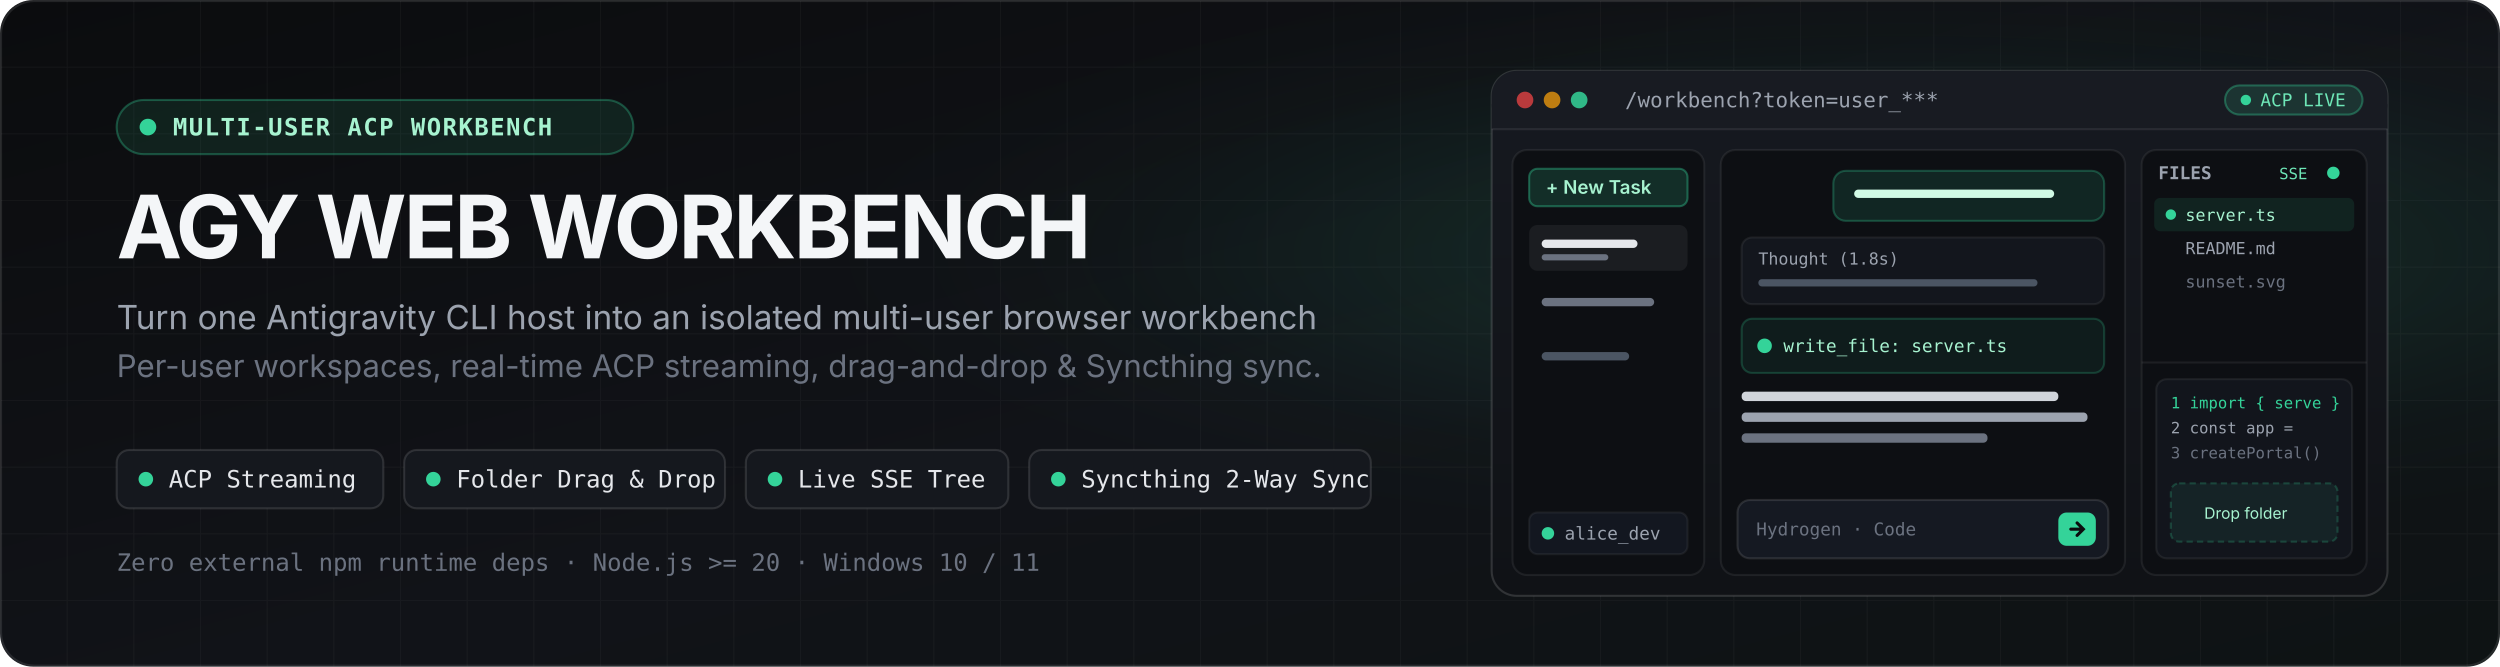
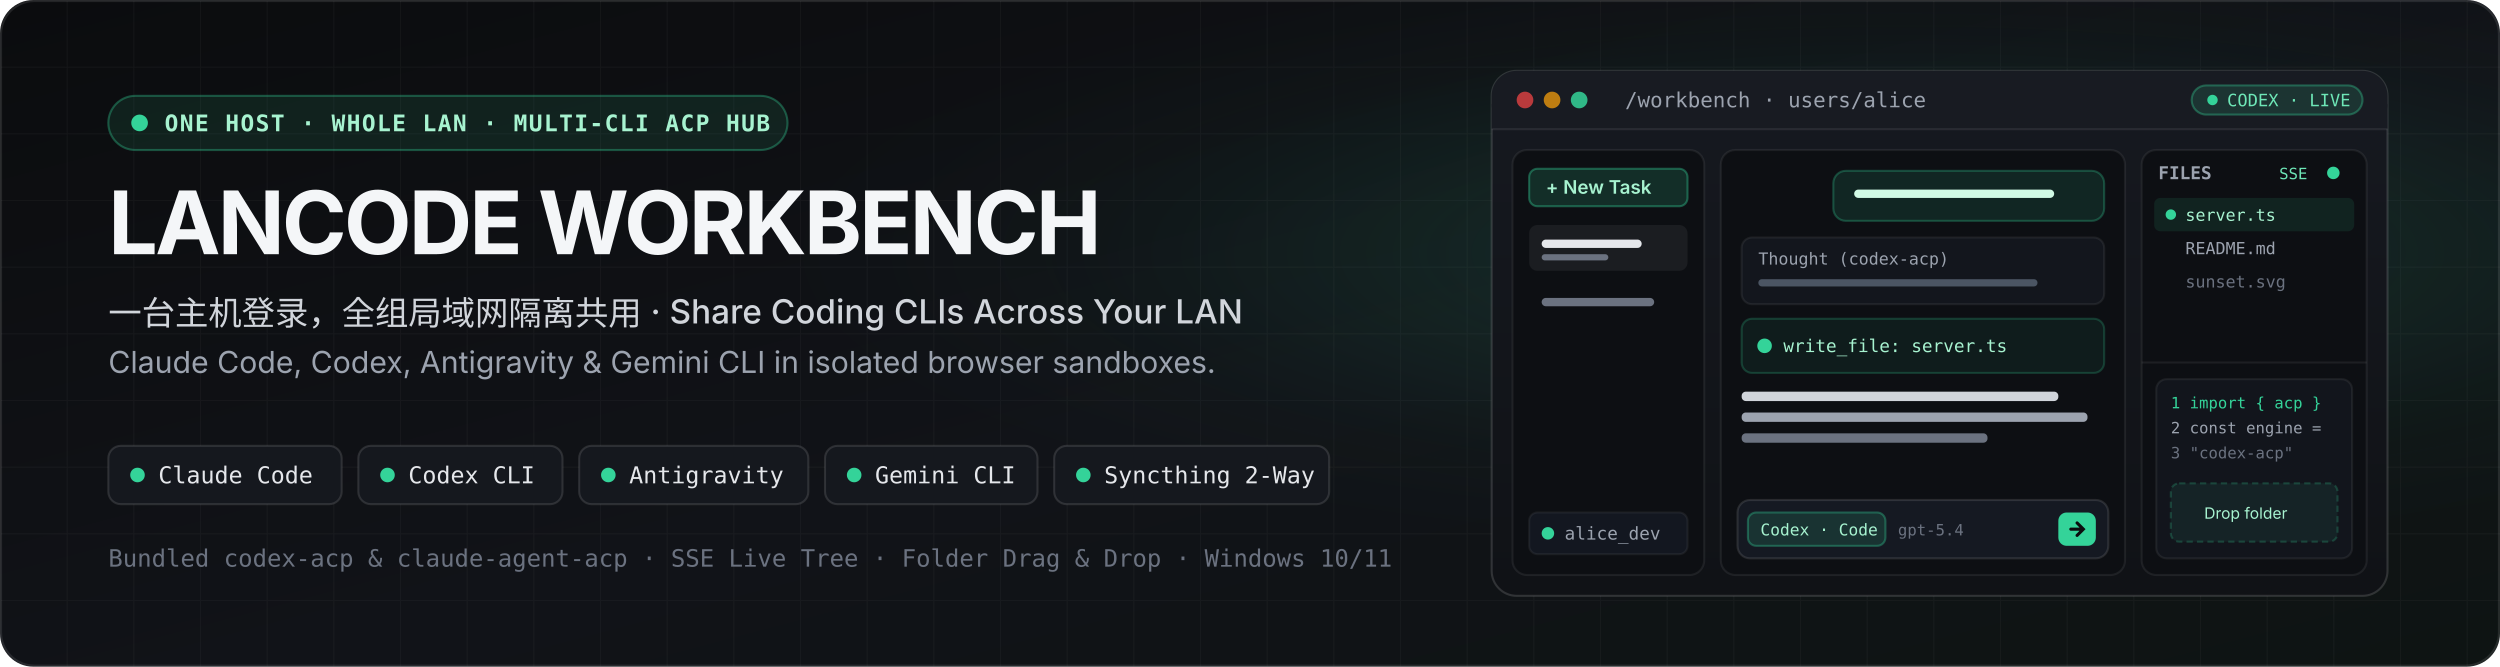
- <svg xmlns="http://www.w3.org/2000/svg" viewBox="0 0 1200 320" width="1200" height="320" role="img" aria-label="AGY Web Workbench Hero Banner">
+ <svg xmlns="http://www.w3.org/2000/svg" viewBox="0 0 1200 320" width="1200" height="320" role="img" aria-label="LanCode Workbench Hero Banner">
  <defs>
    <linearGradient id="bgGrad" x1="0%" y1="0%" x2="100%" y2="100%">
      <stop offset="0%" stop-color="#0b0c0e" />
      <stop offset="55%" stop-color="#111318" />
-       <stop offset="100%" stop-color="#0e1314" />
+       <stop offset="100%" stop-color="#0e1413" />
    </linearGradient>
-     <radialGradient id="emeraldGlow" cx="76%" cy="38%" r="46%">
-       <stop offset="0%" stop-color="#34d399" stop-opacity="0.16" />
+     <radialGradient id="emeraldGlow" cx="76%" cy="38%" r="48%">
+       <stop offset="0%" stop-color="#34d399" stop-opacity="0.17" />
      <stop offset="60%" stop-color="#34d399" stop-opacity="0.04" />
      <stop offset="100%" stop-color="#0b0c0e" stop-opacity="0" />
    </radialGradient>
    <pattern id="gridPattern" width="32" height="32" patternUnits="userSpaceOnUse">
      <path d="M 32 0 L 0 0 0 32" fill="none" stroke="rgba(255,255,255,0.035)" stroke-width="1" />
    </pattern>
    <linearGradient id="cardGrad" x1="0%" y1="0%" x2="0%" y2="100%">
      <stop offset="0%" stop-color="#161920" />
      <stop offset="100%" stop-color="#101216" />
    </linearGradient>
    <clipPath id="outerClip">
      <rect x="0" y="0" width="1200" height="320" rx="16" />
    </clipPath>
  </defs>
  <g clip-path="url(#outerClip)">
    <rect width="1200" height="320" fill="url(#bgGrad)" />
    <rect width="1200" height="320" fill="url(#gridPattern)" />
    <rect width="1200" height="320" fill="url(#emeraldGlow)" />
    <rect x="0.5" y="0.5" width="1199" height="319" rx="16" fill="none" stroke="rgba(255,255,255,0.10)" />
-     <g transform="translate(56, 48)">
-       <rect x="0" y="0" width="248" height="26" rx="13" fill="rgba(52,211,153,0.10)" stroke="rgba(52,211,153,0.32)" />
+     <g transform="translate(52, 46)">
+       <rect x="0" y="0" width="326" height="26" rx="13" fill="rgba(52,211,153,0.10)" stroke="rgba(52,211,153,0.34)" />
      <circle cx="15" cy="13" r="4" fill="#34d399" />
-       <text x="27" y="17" font-family="'JetBrains Mono', ui-monospace, SFMono-Regular, Menlo, Consolas, monospace" font-size="11.5" font-weight="600" fill="#a7f3d0" letter-spacing="0.06em">MULTI-USER ACP WORKBENCH</text>
-       <text x="0" y="76" font-family="Inter, -apple-system, BlinkMacSystemFont, 'Segoe UI', sans-serif" font-size="42" font-weight="700" fill="#f4f6f8" letter-spacing="-0.03em">AGY WEB WORKBENCH</text>
-       <text x="0" y="110" font-family="Inter, -apple-system, BlinkMacSystemFont, 'Segoe UI', sans-serif" font-size="16" font-weight="400" fill="#9ca3af">Turn one Antigravity CLI host into an isolated multi-user browser workbench</text>
-       <text x="0" y="133" font-family="Inter, -apple-system, BlinkMacSystemFont, 'Segoe UI', sans-serif" font-size="15" font-weight="400" fill="#6b7280">Per-user workspaces, real-time ACP streaming, drag-and-drop &amp; Syncthing sync.</text>
-       <g transform="translate(0, 168)" font-family="'JetBrains Mono', ui-monospace, SFMono-Regular, Menlo, Consolas, monospace" font-size="11.5" font-weight="500">
-         <rect x="0" y="0" width="128" height="28" rx="6" fill="#15181e" stroke="rgba(255,255,255,0.12)" />
+       <text x="27" y="17" font-family="'JetBrains Mono', ui-monospace, SFMono-Regular, Menlo, Consolas, monospace" font-size="11" font-weight="600" fill="#a7f3d0" letter-spacing="0.06em">ONE HOST · WHOLE LAN · MULTI-CLI ACP HUB</text>
+       <text x="0" y="76" font-family="Inter, -apple-system, BlinkMacSystemFont, 'Segoe UI', sans-serif" font-size="42" font-weight="700" fill="#f4f6f8" letter-spacing="-0.03em">LANCODE WORKBENCH</text>
+       <text x="0" y="110" font-family="Inter, -apple-system, BlinkMacSystemFont, 'Segoe UI', 'PingFang SC', 'Microsoft YaHei', sans-serif" font-size="16" font-weight="500" fill="#d1d5db">一台主机登录，全组局域网隔离共用 · Share Coding CLIs Across Your LAN</text>
+       <text x="0" y="133" font-family="Inter, -apple-system, BlinkMacSystemFont, 'Segoe UI', sans-serif" font-size="14.5" font-weight="400" fill="#9ca3af">Claude Code, Codex, Antigravity &amp; Gemini CLI in isolated browser sandboxes.</text>
+       <g transform="translate(0, 168)" font-family="'JetBrains Mono', ui-monospace, SFMono-Regular, Menlo, Consolas, monospace" font-size="11.2" font-weight="500">
+         <rect x="0" y="0" width="112" height="28" rx="6" fill="#15181e" stroke="rgba(255,255,255,0.12)" />
        <circle cx="14" cy="14" r="3.5" fill="#34d399" />
-         <text x="25" y="18" fill="#e5e7eb">ACP Streaming</text>
-         <rect x="138" y="0" width="154" height="28" rx="6" fill="#15181e" stroke="rgba(255,255,255,0.12)" />
-         <circle cx="152" cy="14" r="3.5" fill="#34d399" />
-         <text x="163" y="18" fill="#e5e7eb">Folder Drag &amp; Drop</text>
-         <rect x="302" y="0" width="126" height="28" rx="6" fill="#15181e" stroke="rgba(255,255,255,0.12)" />
-         <circle cx="316" cy="14" r="3.5" fill="#34d399" />
-         <text x="327" y="18" fill="#e5e7eb">Live SSE Tree</text>
-         <rect x="438" y="0" width="164" height="28" rx="6" fill="#15181e" stroke="rgba(255,255,255,0.12)" />
-         <circle cx="452" cy="14" r="3.5" fill="#34d399" />
-         <text x="463" y="18" fill="#e5e7eb">Syncthing 2-Way Sync</text>
+         <text x="24" y="18" fill="#e5e7eb">Claude Code</text>
+         <rect x="120" y="0" width="98" height="28" rx="6" fill="#15181e" stroke="rgba(255,255,255,0.12)" />
+         <circle cx="134" cy="14" r="3.5" fill="#34d399" />
+         <text x="144" y="18" fill="#e5e7eb">Codex CLI</text>
+         <rect x="226" y="0" width="110" height="28" rx="6" fill="#15181e" stroke="rgba(255,255,255,0.12)" />
+         <circle cx="240" cy="14" r="3.5" fill="#34d399" />
+         <text x="250" y="18" fill="#e5e7eb">Antigravity</text>
+         <rect x="344" y="0" width="102" height="28" rx="6" fill="#15181e" stroke="rgba(255,255,255,0.12)" />
+         <circle cx="358" cy="14" r="3.5" fill="#34d399" />
+         <text x="368" y="18" fill="#e5e7eb">Gemini CLI</text>
+         <rect x="454" y="0" width="132" height="28" rx="6" fill="#15181e" stroke="rgba(255,255,255,0.12)" />
+         <circle cx="468" cy="14" r="3.5" fill="#34d399" />
+         <text x="478" y="18" fill="#e5e7eb">Syncthing 2-Way</text>
      </g>
-       <text x="0" y="226" font-family="'JetBrains Mono', ui-monospace, SFMono-Regular, Menlo, Consolas, monospace" font-size="11.5" fill="#6b7280">Zero external npm runtime deps  ·  Node.js &gt;= 20  ·  Windows 10 / 11</text>
+       <text x="0" y="226" font-family="'JetBrains Mono', ui-monospace, SFMono-Regular, Menlo, Consolas, monospace" font-size="11.5" fill="#6b7280">Bundled codex-acp &amp; claude-agent-acp  ·  SSE Live Tree  ·  Folder Drag &amp; Drop  ·  Windows 10/11</text>
    </g>
    <g transform="translate(716, 34)">
      <rect x="0" y="0" width="430" height="252" rx="12" fill="url(#cardGrad)" stroke="rgba(255,255,255,0.14)" />
      <rect x="0" y="0" width="430" height="28" rx="12" fill="#181b22" />
      <rect x="0" y="16" width="430" height="12" fill="#181b22" />
      <line x1="0" y1="28" x2="430" y2="28" stroke="rgba(255,255,255,0.08)" />
      <circle cx="16" cy="14" r="4" fill="#ef4444" fill-opacity="0.75" />
      <circle cx="29" cy="14" r="4" fill="#f59e0b" fill-opacity="0.75" />
      <circle cx="42" cy="14" r="4" fill="#34d399" fill-opacity="0.85" />
-       <text x="64" y="17.5" font-family="'JetBrains Mono', monospace" font-size="10" fill="#9ca3af">/workbench?token=user_***</text>
-       <rect x="352" y="7" width="66" height="14" rx="7" fill="rgba(52,211,153,0.14)" stroke="rgba(52,211,153,0.35)" />
-       <circle cx="362" cy="14" r="2.5" fill="#34d399" />
-       <text x="369" y="17" font-family="'JetBrains Mono', monospace" font-size="8.5" fill="#6ee7b7">ACP LIVE</text>
+       <text x="64" y="17.5" font-family="'JetBrains Mono', monospace" font-size="10" fill="#9ca3af">/workbench · users/alice</text>
+       <rect x="336" y="7" width="82" height="14" rx="7" fill="rgba(52,211,153,0.14)" stroke="rgba(52,211,153,0.35)" />
+       <circle cx="346" cy="14" r="2.5" fill="#34d399" />
+       <text x="353" y="17" font-family="'JetBrains Mono', monospace" font-size="8.2" fill="#6ee7b7">CODEX · LIVE</text>
      <rect x="10" y="38" width="92" height="204" rx="7" fill="#0d0f13" stroke="rgba(255,255,255,0.07)" />
      <rect x="18" y="47" width="76" height="18" rx="4" fill="rgba(52,211,153,0.16)" stroke="rgba(52,211,153,0.38)" />
      <text x="26" y="59" font-family="Inter, sans-serif" font-size="9" font-weight="600" fill="#a7f3d0">+ New Task</text>
      <rect x="18" y="74" width="76" height="22" rx="4" fill="rgba(255,255,255,0.06)" />
-       <rect x="24" y="81" width="46" height="4" rx="2" fill="#e5e7eb" />
+       <rect x="24" y="81" width="48" height="4" rx="2" fill="#e5e7eb" />
      <rect x="24" y="88" width="32" height="3" rx="1.5" fill="#6b7280" />
      <rect x="18" y="102" width="76" height="20" rx="4" fill="transparent" />
      <rect x="24" y="109" width="54" height="4" rx="2" fill="#6b7280" />
-       <rect x="18" y="128" width="76" height="20" rx="4" fill="transparent" />
-       <rect x="24" y="135" width="42" height="4" rx="2" fill="#4b5563" />
      <rect x="18" y="212" width="76" height="20" rx="4" fill="#131720" stroke="rgba(255,255,255,0.06)" />
      <circle cx="27" cy="222" r="3" fill="#34d399" />
      <text x="35" y="225" font-family="'JetBrains Mono', monospace" font-size="8.5" fill="#9ca3af">alice_dev</text>
      <rect x="110" y="38" width="194" height="204" rx="7" fill="#0d0f13" stroke="rgba(255,255,255,0.07)" />
      <rect x="164" y="48" width="130" height="24" rx="6" fill="rgba(52,211,153,0.12)" stroke="rgba(52,211,153,0.28)" />
      <rect x="174" y="57" width="96" height="4" rx="2" fill="#d1fae5" />
      <rect x="120" y="80" width="174" height="32" rx="5" fill="#13161d" stroke="rgba(255,255,255,0.07)" />
-       <text x="128" y="93" font-family="'JetBrains Mono', monospace" font-size="8" fill="#9ca3af">Thought (1.8s)</text>
+       <text x="128" y="93" font-family="'JetBrains Mono', monospace" font-size="8" fill="#9ca3af">Thought (codex-acp)</text>
      <rect x="128" y="100" width="134" height="3.5" rx="1.7" fill="#4b5563" />
      <rect x="120" y="119" width="174" height="26" rx="5" fill="rgba(52,211,153,0.07)" stroke="rgba(52,211,153,0.22)" />
      <circle cx="131" cy="132" r="3.5" fill="#34d399" />
      <text x="140" y="135" font-family="'JetBrains Mono', monospace" font-size="8.5" fill="#a7f3d0">write_file: server.ts</text>
      <rect x="120" y="154" width="152" height="4.5" rx="2" fill="#d1d5db" />
      <rect x="120" y="164" width="166" height="4.5" rx="2" fill="#9ca3af" />
      <rect x="120" y="174" width="118" height="4.5" rx="2" fill="#6b7280" />
      <rect x="118" y="206" width="178" height="28" rx="6" fill="#151922" stroke="rgba(255,255,255,0.11)" />
-       <text x="127" y="223" font-family="'JetBrains Mono', monospace" font-size="8.5" fill="#6b7280">Hydrogen · Code</text>
+       <rect x="123" y="212" width="66" height="16" rx="4" fill="rgba(52,211,153,0.14)" stroke="rgba(52,211,153,0.34)" />
+       <text x="129" y="223" font-family="'JetBrains Mono', monospace" font-size="7.8" fill="#a7f3d0">Codex · Code</text>
+       <text x="195" y="223" font-family="'JetBrains Mono', monospace" font-size="7.5" fill="#6b7280">gpt-5.4</text>
      <rect x="272" y="212" width="18" height="16" rx="4" fill="#34d399" />
      <path d="M278 220 L284 220 M281 217 L284 220 L281 223" stroke="#0b0c0e" stroke-width="1.5" fill="none" stroke-linecap="round" />
      <rect x="312" y="38" width="108" height="204" rx="7" fill="#0d0f13" stroke="rgba(255,255,255,0.07)" />
      <text x="320" y="52" font-family="'JetBrains Mono', monospace" font-size="8.5" font-weight="600" fill="#9ca3af">FILES</text>
      <circle cx="404" cy="49" r="3" fill="#34d399" />
      <text x="378" y="52" font-family="'JetBrains Mono', monospace" font-size="7.5" fill="#6ee7b7">SSE</text>
      <rect x="318" y="61" width="96" height="16" rx="3" fill="rgba(52,211,153,0.10)" />
      <circle cx="326" cy="69" r="2.5" fill="#34d399" />
      <text x="333" y="72" font-family="'JetBrains Mono', monospace" font-size="8" fill="#a7f3d0">server.ts</text>
      <text x="333" y="88" font-family="'JetBrains Mono', monospace" font-size="8" fill="#9ca3af">README.md</text>
      <text x="333" y="104" font-family="'JetBrains Mono', monospace" font-size="8" fill="#6b7280">sunset.svg</text>
      <line x1="312" y1="140" x2="420" y2="140" stroke="rgba(255,255,255,0.07)" />
      <rect x="319" y="148" width="94" height="86" rx="5" fill="#12151c" stroke="rgba(255,255,255,0.07)" />
-       <text x="326" y="162" font-family="'JetBrains Mono', monospace" font-size="7.5" fill="#34d399">1  import { serve }</text>
-       <text x="326" y="174" font-family="'JetBrains Mono', monospace" font-size="7.5" fill="#9ca3af">2  const app =</text>
-       <text x="326" y="186" font-family="'JetBrains Mono', monospace" font-size="7.5" fill="#6b7280">3    createPortal()</text>
+       <text x="326" y="162" font-family="'JetBrains Mono', monospace" font-size="7.5" fill="#34d399">1  import { acp }</text>
+       <text x="326" y="174" font-family="'JetBrains Mono', monospace" font-size="7.5" fill="#9ca3af">2  const engine =</text>
+       <text x="326" y="186" font-family="'JetBrains Mono', monospace" font-size="7.5" fill="#6b7280">3    "codex-acp"</text>
      <rect x="326" y="198" width="80" height="28" rx="4" fill="rgba(52,211,153,0.08)" stroke="rgba(52,211,153,0.22)" stroke-dasharray="3 2" />
      <text x="342" y="215" font-family="Inter, sans-serif" font-size="7.5" fill="#a7f3d0">Drop folder</text>
    </g>
  </g>
</svg>
